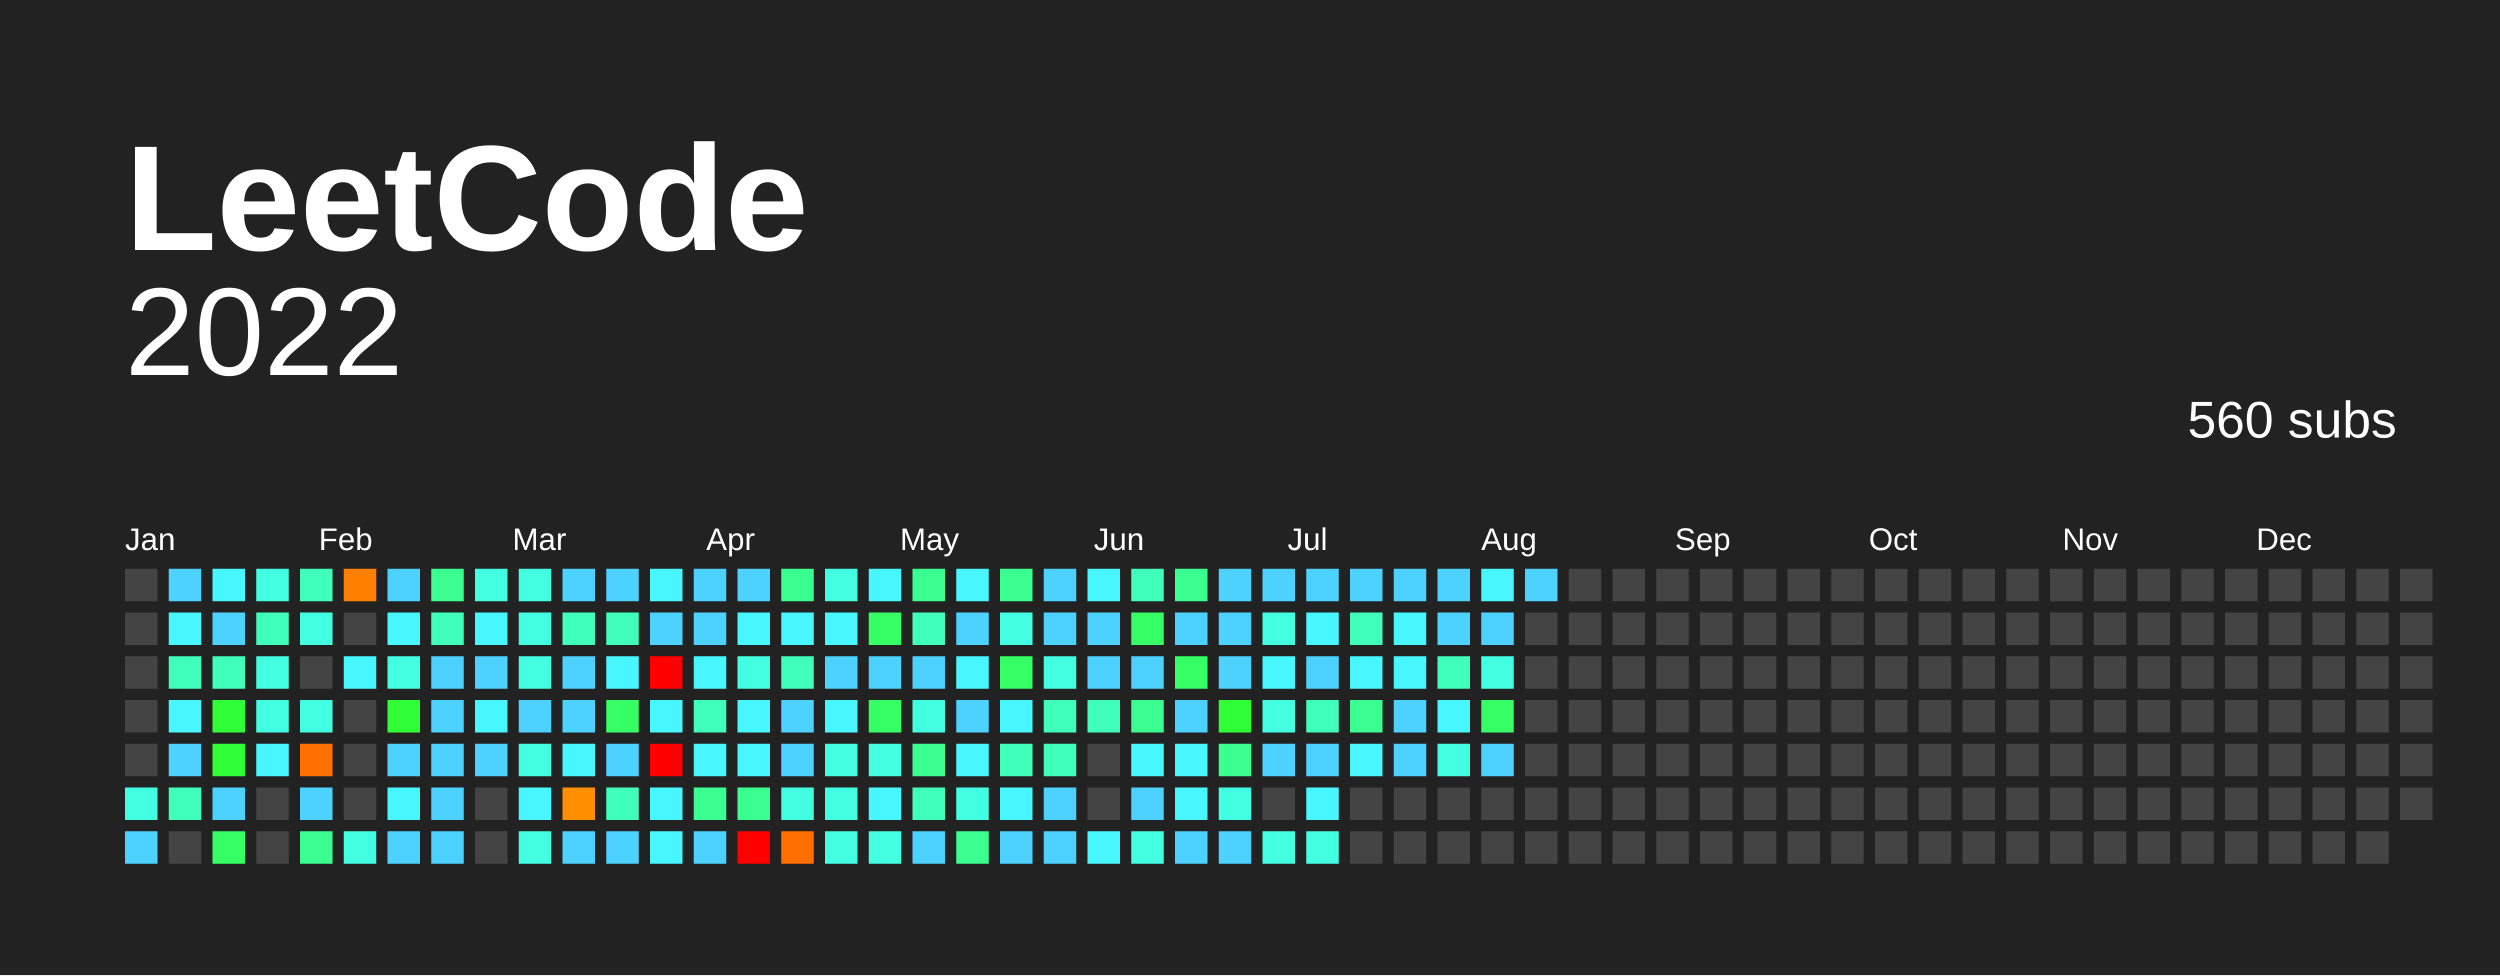
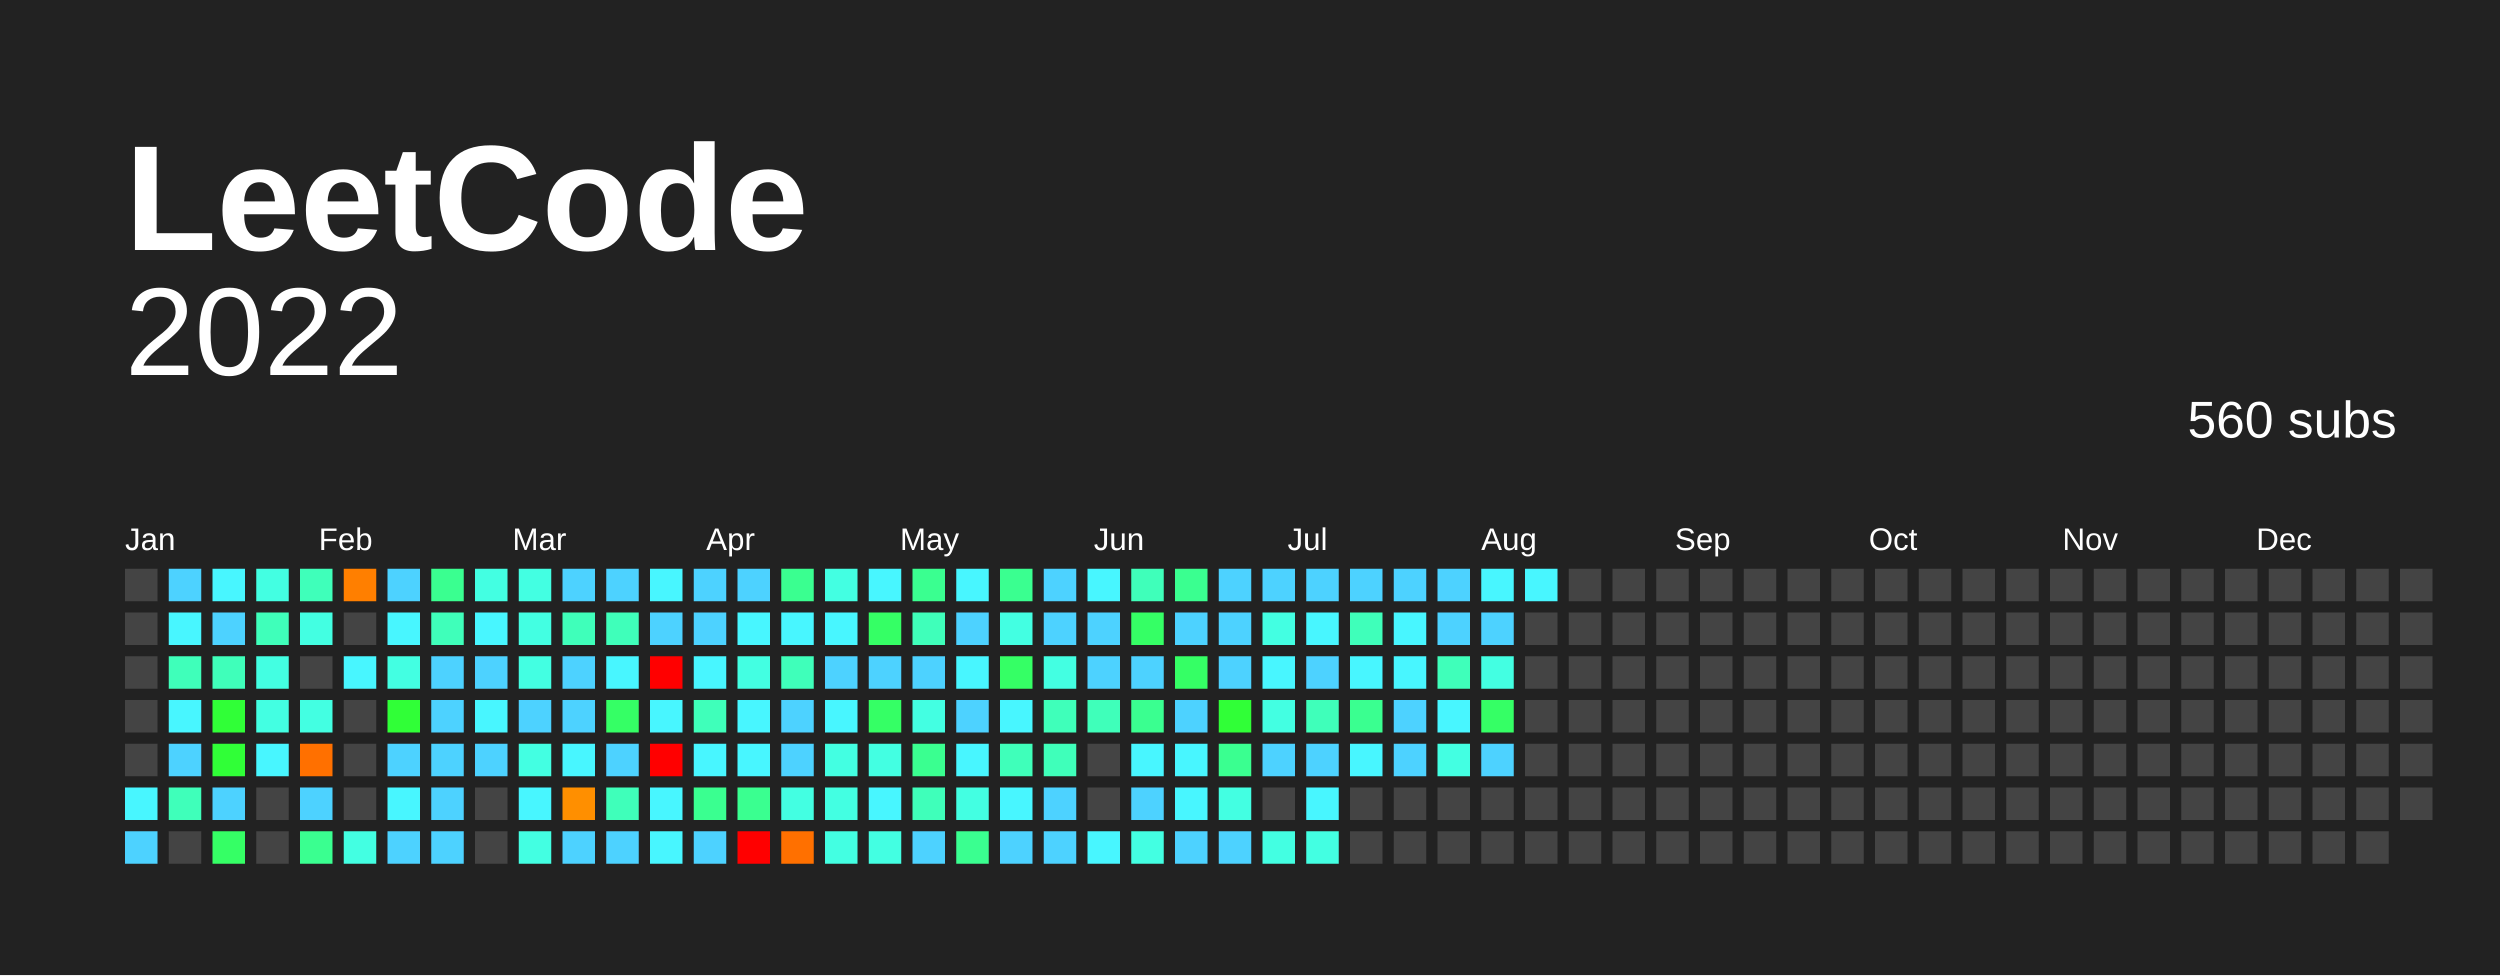
<svg xmlns="http://www.w3.org/2000/svg" baseProfile="full" height="78mm" version="1.1" viewBox="0,0,200,78" width="200mm">
  <defs />
  <rect fill="#222222" height="78" width="200" x="0" y="0" />
  <text fill="#FFFFFF" style="font-size:12px; font-family:Arial; font-weight:bold;" x="10" y="20"> LeetCode</text>
  <text alignment-baseline="hanging" fill="#FFFFFF" style="font-size:10.0px; font-family:Arial;" x="10" y="30">2022</text>
  <text alignment-baseline="hanging" fill="#FFFFFF" style="font-size:4.125px; font-family:Arial;" x="175" y="35">560 subs</text>
  <text fill="#FFFFFF" style="font-size:2.5px; font-family:Arial" x="10.0" y="44">Jan</text>
  <text fill="#FFFFFF" style="font-size:2.5px; font-family:Arial" x="25.5" y="44">Feb</text>
  <text fill="#FFFFFF" style="font-size:2.5px; font-family:Arial" x="41.0" y="44">Mar</text>
  <text fill="#FFFFFF" style="font-size:2.5px; font-family:Arial" x="56.5" y="44">Apr</text>
  <text fill="#FFFFFF" style="font-size:2.5px; font-family:Arial" x="72.0" y="44">May</text>
  <text fill="#FFFFFF" style="font-size:2.5px; font-family:Arial" x="87.5" y="44">Jun</text>
  <text fill="#FFFFFF" style="font-size:2.5px; font-family:Arial" x="103.0" y="44">Jul</text>
  <text fill="#FFFFFF" style="font-size:2.5px; font-family:Arial" x="118.5" y="44">Aug</text>
  <text fill="#FFFFFF" style="font-size:2.5px; font-family:Arial" x="134.0" y="44">Sep</text>
  <text fill="#FFFFFF" style="font-size:2.5px; font-family:Arial" x="149.5" y="44">Oct</text>
  <text fill="#FFFFFF" style="font-size:2.5px; font-family:Arial" x="165.0" y="44">Nov</text>
  <text fill="#FFFFFF" style="font-size:2.5px; font-family:Arial" x="180.5" y="44">Dec</text>
  <rect fill="#444444" height="2.6" width="2.6" x="10.0" y="45.5" />
  <rect fill="#444444" height="2.6" width="2.6" x="10.0" y="49.0" />
  <rect fill="#444444" height="2.6" width="2.6" x="10.0" y="52.5" />
  <rect fill="#444444" height="2.6" width="2.6" x="10.0" y="56.0" />
  <rect fill="#444444" height="2.6" width="2.6" x="10.0" y="59.5" />
-   <rect fill="#43ffe2" height="2.6" width="2.6" x="10.0" y="63.0" />
+   <rect fill="#48f6ff" height="2.6" width="2.6" x="10.0" y="63.0" />
  <rect fill="#4dd2ff" height="2.6" width="2.6" x="10.0" y="66.5" />
  <rect fill="#4dd2ff" height="2.6" width="2.6" x="13.5" y="45.5" />
  <rect fill="#48f6ff" height="2.6" width="2.6" x="13.5" y="49.0" />
  <rect fill="#3fffba" height="2.6" width="2.6" x="13.5" y="52.5" />
  <rect fill="#48f6ff" height="2.6" width="2.6" x="13.5" y="56.0" />
  <rect fill="#4dd2ff" height="2.6" width="2.6" x="13.5" y="59.5" />
  <rect fill="#3fffba" height="2.6" width="2.6" x="13.5" y="63.0" />
  <rect fill="#444444" height="2.6" width="2.6" x="13.5" y="66.5" />
  <rect fill="#48f6ff" height="2.6" width="2.6" x="17.0" y="45.5" />
  <rect fill="#4dd2ff" height="2.6" width="2.6" x="17.0" y="49.0" />
  <rect fill="#3fffba" height="2.6" width="2.6" x="17.0" y="52.5" />
  <rect fill="#30ff37" height="2.6" width="2.6" x="17.0" y="56.0" />
  <rect fill="#30ff37" height="2.6" width="2.6" x="17.0" y="59.5" />
  <rect fill="#4dd2ff" height="2.6" width="2.6" x="17.0" y="63.0" />
  <rect fill="#35ff65" height="2.6" width="2.6" x="17.0" y="66.5" />
  <rect fill="#43ffe2" height="2.6" width="2.6" x="20.5" y="45.5" />
  <rect fill="#3fffba" height="2.6" width="2.6" x="20.5" y="49.0" />
  <rect fill="#43ffe2" height="2.6" width="2.6" x="20.5" y="52.5" />
  <rect fill="#43ffe2" height="2.6" width="2.6" x="20.5" y="56.0" />
  <rect fill="#48f6ff" height="2.6" width="2.6" x="20.5" y="59.5" />
  <rect fill="#444444" height="2.6" width="2.6" x="20.5" y="63.0" />
  <rect fill="#444444" height="2.6" width="2.6" x="20.5" y="66.5" />
  <rect fill="#3fffba" height="2.6" width="2.6" x="24.0" y="45.5" />
  <rect fill="#43ffe2" height="2.6" width="2.6" x="24.0" y="49.0" />
  <rect fill="#444444" height="2.6" width="2.6" x="24.0" y="52.5" />
  <rect fill="#43ffe2" height="2.6" width="2.6" x="24.0" y="56.0" />
  <rect fill="#ff7000" height="2.6" width="2.6" x="24.0" y="59.5" />
  <rect fill="#4dd2ff" height="2.6" width="2.6" x="24.0" y="63.0" />
  <rect fill="#3aff90" height="2.6" width="2.6" x="24.0" y="66.5" />
  <rect fill="#ff7f00" height="2.6" width="2.6" x="27.5" y="45.5" />
  <rect fill="#444444" height="2.6" width="2.6" x="27.5" y="49.0" />
  <rect fill="#48f6ff" height="2.6" width="2.6" x="27.5" y="52.5" />
  <rect fill="#444444" height="2.6" width="2.6" x="27.5" y="56.0" />
  <rect fill="#444444" height="2.6" width="2.6" x="27.5" y="59.5" />
  <rect fill="#444444" height="2.6" width="2.6" x="27.5" y="63.0" />
  <rect fill="#43ffe2" height="2.6" width="2.6" x="27.5" y="66.5" />
  <rect fill="#4dd2ff" height="2.6" width="2.6" x="31.0" y="45.5" />
  <rect fill="#48f6ff" height="2.6" width="2.6" x="31.0" y="49.0" />
  <rect fill="#43ffe2" height="2.6" width="2.6" x="31.0" y="52.5" />
  <rect fill="#30ff37" height="2.6" width="2.6" x="31.0" y="56.0" />
  <rect fill="#4dd2ff" height="2.6" width="2.6" x="31.0" y="59.5" />
  <rect fill="#48f6ff" height="2.6" width="2.6" x="31.0" y="63.0" />
  <rect fill="#4dd2ff" height="2.6" width="2.6" x="31.0" y="66.5" />
  <rect fill="#3aff90" height="2.6" width="2.6" x="34.5" y="45.5" />
  <rect fill="#3fffba" height="2.6" width="2.6" x="34.5" y="49.0" />
  <rect fill="#4dd2ff" height="2.6" width="2.6" x="34.5" y="52.5" />
  <rect fill="#4dd2ff" height="2.6" width="2.6" x="34.5" y="56.0" />
  <rect fill="#4dd2ff" height="2.6" width="2.6" x="34.5" y="59.5" />
  <rect fill="#4dd2ff" height="2.6" width="2.6" x="34.5" y="63.0" />
  <rect fill="#4dd2ff" height="2.6" width="2.6" x="34.5" y="66.5" />
  <rect fill="#43ffe2" height="2.6" width="2.6" x="38.0" y="45.5" />
  <rect fill="#48f6ff" height="2.6" width="2.6" x="38.0" y="49.0" />
  <rect fill="#4dd2ff" height="2.6" width="2.6" x="38.0" y="52.5" />
  <rect fill="#48f6ff" height="2.6" width="2.6" x="38.0" y="56.0" />
  <rect fill="#4dd2ff" height="2.6" width="2.6" x="38.0" y="59.5" />
  <rect fill="#444444" height="2.6" width="2.6" x="38.0" y="63.0" />
  <rect fill="#444444" height="2.6" width="2.6" x="38.0" y="66.5" />
  <rect fill="#43ffe2" height="2.6" width="2.6" x="41.5" y="45.5" />
  <rect fill="#43ffe2" height="2.6" width="2.6" x="41.5" y="49.0" />
  <rect fill="#43ffe2" height="2.6" width="2.6" x="41.5" y="52.5" />
  <rect fill="#4dd2ff" height="2.6" width="2.6" x="41.5" y="56.0" />
  <rect fill="#43ffe2" height="2.6" width="2.6" x="41.5" y="59.5" />
  <rect fill="#48f6ff" height="2.6" width="2.6" x="41.5" y="63.0" />
  <rect fill="#43ffe2" height="2.6" width="2.6" x="41.5" y="66.5" />
  <rect fill="#4dd2ff" height="2.6" width="2.6" x="45.0" y="45.5" />
  <rect fill="#3fffba" height="2.6" width="2.6" x="45.0" y="49.0" />
  <rect fill="#4dd2ff" height="2.6" width="2.6" x="45.0" y="52.5" />
  <rect fill="#4dd2ff" height="2.6" width="2.6" x="45.0" y="56.0" />
  <rect fill="#48f6ff" height="2.6" width="2.6" x="45.0" y="59.5" />
  <rect fill="#ff8f00" height="2.6" width="2.6" x="45.0" y="63.0" />
  <rect fill="#4dd2ff" height="2.6" width="2.6" x="45.0" y="66.5" />
  <rect fill="#4dd2ff" height="2.6" width="2.6" x="48.5" y="45.5" />
  <rect fill="#3fffba" height="2.6" width="2.6" x="48.5" y="49.0" />
  <rect fill="#48f6ff" height="2.6" width="2.6" x="48.5" y="52.5" />
  <rect fill="#35ff65" height="2.6" width="2.6" x="48.5" y="56.0" />
  <rect fill="#4dd2ff" height="2.6" width="2.6" x="48.5" y="59.5" />
  <rect fill="#3fffba" height="2.6" width="2.6" x="48.5" y="63.0" />
  <rect fill="#4dd2ff" height="2.6" width="2.6" x="48.5" y="66.5" />
  <rect fill="#48f6ff" height="2.6" width="2.6" x="52.0" y="45.5" />
  <rect fill="#4dd2ff" height="2.6" width="2.6" x="52.0" y="49.0" />
  <rect fill="red" height="2.6" width="2.6" x="52.0" y="52.5" />
  <rect fill="#48f6ff" height="2.6" width="2.6" x="52.0" y="56.0" />
  <rect fill="red" height="2.6" width="2.6" x="52.0" y="59.5" />
  <rect fill="#48f6ff" height="2.6" width="2.6" x="52.0" y="63.0" />
  <rect fill="#48f6ff" height="2.6" width="2.6" x="52.0" y="66.5" />
  <rect fill="#4dd2ff" height="2.6" width="2.6" x="55.5" y="45.5" />
  <rect fill="#4dd2ff" height="2.6" width="2.6" x="55.5" y="49.0" />
  <rect fill="#48f6ff" height="2.6" width="2.6" x="55.5" y="52.5" />
  <rect fill="#3fffba" height="2.6" width="2.6" x="55.5" y="56.0" />
  <rect fill="#48f6ff" height="2.6" width="2.6" x="55.5" y="59.5" />
  <rect fill="#3aff90" height="2.6" width="2.6" x="55.5" y="63.0" />
  <rect fill="#4dd2ff" height="2.6" width="2.6" x="55.5" y="66.5" />
  <rect fill="#4dd2ff" height="2.6" width="2.6" x="59.0" y="45.5" />
  <rect fill="#48f6ff" height="2.6" width="2.6" x="59.0" y="49.0" />
  <rect fill="#43ffe2" height="2.6" width="2.6" x="59.0" y="52.5" />
  <rect fill="#48f6ff" height="2.6" width="2.6" x="59.0" y="56.0" />
  <rect fill="#48f6ff" height="2.6" width="2.6" x="59.0" y="59.5" />
  <rect fill="#3aff90" height="2.6" width="2.6" x="59.0" y="63.0" />
  <rect fill="red" height="2.6" width="2.6" x="59.0" y="66.5" />
  <rect fill="#3aff90" height="2.6" width="2.6" x="62.5" y="45.5" />
  <rect fill="#48f6ff" height="2.6" width="2.6" x="62.5" y="49.0" />
  <rect fill="#3fffba" height="2.6" width="2.6" x="62.5" y="52.5" />
  <rect fill="#4dd2ff" height="2.6" width="2.6" x="62.5" y="56.0" />
  <rect fill="#4dd2ff" height="2.6" width="2.6" x="62.5" y="59.5" />
  <rect fill="#43ffe2" height="2.6" width="2.6" x="62.5" y="63.0" />
  <rect fill="#ff7000" height="2.6" width="2.6" x="62.5" y="66.5" />
  <rect fill="#43ffe2" height="2.6" width="2.6" x="66.0" y="45.5" />
  <rect fill="#48f6ff" height="2.6" width="2.6" x="66.0" y="49.0" />
  <rect fill="#4dd2ff" height="2.6" width="2.6" x="66.0" y="52.5" />
  <rect fill="#48f6ff" height="2.6" width="2.6" x="66.0" y="56.0" />
  <rect fill="#43ffe2" height="2.6" width="2.6" x="66.0" y="59.5" />
  <rect fill="#43ffe2" height="2.6" width="2.6" x="66.0" y="63.0" />
  <rect fill="#43ffe2" height="2.6" width="2.6" x="66.0" y="66.5" />
  <rect fill="#48f6ff" height="2.6" width="2.6" x="69.5" y="45.5" />
  <rect fill="#35ff65" height="2.6" width="2.6" x="69.5" y="49.0" />
  <rect fill="#4dd2ff" height="2.6" width="2.6" x="69.5" y="52.5" />
  <rect fill="#35ff65" height="2.6" width="2.6" x="69.5" y="56.0" />
  <rect fill="#43ffe2" height="2.6" width="2.6" x="69.5" y="59.5" />
  <rect fill="#48f6ff" height="2.6" width="2.6" x="69.5" y="63.0" />
  <rect fill="#43ffe2" height="2.6" width="2.6" x="69.5" y="66.5" />
  <rect fill="#3aff90" height="2.6" width="2.6" x="73.0" y="45.5" />
  <rect fill="#3fffba" height="2.6" width="2.6" x="73.0" y="49.0" />
  <rect fill="#4dd2ff" height="2.6" width="2.6" x="73.0" y="52.5" />
  <rect fill="#43ffe2" height="2.6" width="2.6" x="73.0" y="56.0" />
  <rect fill="#3aff90" height="2.6" width="2.6" x="73.0" y="59.5" />
  <rect fill="#3fffba" height="2.6" width="2.6" x="73.0" y="63.0" />
  <rect fill="#4dd2ff" height="2.6" width="2.6" x="73.0" y="66.5" />
  <rect fill="#48f6ff" height="2.6" width="2.6" x="76.5" y="45.5" />
  <rect fill="#4dd2ff" height="2.6" width="2.6" x="76.5" y="49.0" />
  <rect fill="#48f6ff" height="2.6" width="2.6" x="76.5" y="52.5" />
  <rect fill="#4dd2ff" height="2.6" width="2.6" x="76.5" y="56.0" />
  <rect fill="#48f6ff" height="2.6" width="2.6" x="76.5" y="59.5" />
  <rect fill="#43ffe2" height="2.6" width="2.6" x="76.5" y="63.0" />
  <rect fill="#3aff90" height="2.6" width="2.6" x="76.5" y="66.5" />
  <rect fill="#3aff90" height="2.6" width="2.6" x="80.0" y="45.5" />
  <rect fill="#43ffe2" height="2.6" width="2.6" x="80.0" y="49.0" />
  <rect fill="#35ff65" height="2.6" width="2.6" x="80.0" y="52.5" />
  <rect fill="#48f6ff" height="2.6" width="2.6" x="80.0" y="56.0" />
  <rect fill="#3fffba" height="2.6" width="2.6" x="80.0" y="59.5" />
  <rect fill="#48f6ff" height="2.6" width="2.6" x="80.0" y="63.0" />
  <rect fill="#4dd2ff" height="2.6" width="2.6" x="80.0" y="66.5" />
  <rect fill="#4dd2ff" height="2.6" width="2.6" x="83.5" y="45.5" />
  <rect fill="#4dd2ff" height="2.6" width="2.6" x="83.5" y="49.0" />
  <rect fill="#43ffe2" height="2.6" width="2.6" x="83.5" y="52.5" />
  <rect fill="#3fffba" height="2.6" width="2.6" x="83.5" y="56.0" />
  <rect fill="#3fffba" height="2.6" width="2.6" x="83.5" y="59.5" />
  <rect fill="#4dd2ff" height="2.6" width="2.6" x="83.5" y="63.0" />
  <rect fill="#4dd2ff" height="2.6" width="2.6" x="83.5" y="66.5" />
  <rect fill="#48f6ff" height="2.6" width="2.6" x="87.0" y="45.5" />
  <rect fill="#4dd2ff" height="2.6" width="2.6" x="87.0" y="49.0" />
  <rect fill="#4dd2ff" height="2.6" width="2.6" x="87.0" y="52.5" />
  <rect fill="#3fffba" height="2.6" width="2.6" x="87.0" y="56.0" />
  <rect fill="#444444" height="2.6" width="2.6" x="87.0" y="59.5" />
  <rect fill="#444444" height="2.6" width="2.6" x="87.0" y="63.0" />
  <rect fill="#48f6ff" height="2.6" width="2.6" x="87.0" y="66.5" />
  <rect fill="#3fffba" height="2.6" width="2.6" x="90.5" y="45.5" />
  <rect fill="#35ff65" height="2.6" width="2.6" x="90.5" y="49.0" />
  <rect fill="#4dd2ff" height="2.6" width="2.6" x="90.5" y="52.5" />
  <rect fill="#3aff90" height="2.6" width="2.6" x="90.5" y="56.0" />
  <rect fill="#48f6ff" height="2.6" width="2.6" x="90.5" y="59.5" />
  <rect fill="#4dd2ff" height="2.6" width="2.6" x="90.5" y="63.0" />
  <rect fill="#43ffe2" height="2.6" width="2.6" x="90.5" y="66.5" />
  <rect fill="#3aff90" height="2.6" width="2.6" x="94.0" y="45.5" />
  <rect fill="#4dd2ff" height="2.6" width="2.6" x="94.0" y="49.0" />
  <rect fill="#35ff65" height="2.6" width="2.6" x="94.0" y="52.5" />
  <rect fill="#4dd2ff" height="2.6" width="2.6" x="94.0" y="56.0" />
  <rect fill="#48f6ff" height="2.6" width="2.6" x="94.0" y="59.5" />
  <rect fill="#48f6ff" height="2.6" width="2.6" x="94.0" y="63.0" />
  <rect fill="#4dd2ff" height="2.6" width="2.6" x="94.0" y="66.5" />
  <rect fill="#4dd2ff" height="2.6" width="2.6" x="97.5" y="45.5" />
  <rect fill="#4dd2ff" height="2.6" width="2.6" x="97.5" y="49.0" />
  <rect fill="#4dd2ff" height="2.6" width="2.6" x="97.5" y="52.5" />
  <rect fill="#30ff37" height="2.6" width="2.6" x="97.5" y="56.0" />
  <rect fill="#3aff90" height="2.6" width="2.6" x="97.5" y="59.5" />
  <rect fill="#43ffe2" height="2.6" width="2.6" x="97.5" y="63.0" />
  <rect fill="#4dd2ff" height="2.6" width="2.6" x="97.5" y="66.5" />
  <rect fill="#4dd2ff" height="2.6" width="2.6" x="101.0" y="45.5" />
  <rect fill="#43ffe2" height="2.6" width="2.6" x="101.0" y="49.0" />
  <rect fill="#48f6ff" height="2.6" width="2.6" x="101.0" y="52.5" />
  <rect fill="#43ffe2" height="2.6" width="2.6" x="101.0" y="56.0" />
  <rect fill="#4dd2ff" height="2.6" width="2.6" x="101.0" y="59.5" />
  <rect fill="#444444" height="2.6" width="2.6" x="101.0" y="63.0" />
  <rect fill="#43ffe2" height="2.6" width="2.6" x="101.0" y="66.5" />
  <rect fill="#4dd2ff" height="2.6" width="2.6" x="104.5" y="45.5" />
  <rect fill="#48f6ff" height="2.6" width="2.6" x="104.5" y="49.0" />
  <rect fill="#4dd2ff" height="2.6" width="2.6" x="104.5" y="52.5" />
  <rect fill="#3fffba" height="2.6" width="2.6" x="104.5" y="56.0" />
  <rect fill="#4dd2ff" height="2.6" width="2.6" x="104.5" y="59.5" />
  <rect fill="#48f6ff" height="2.6" width="2.6" x="104.5" y="63.0" />
  <rect fill="#43ffe2" height="2.6" width="2.6" x="104.5" y="66.5" />
  <rect fill="#4dd2ff" height="2.6" width="2.6" x="108.0" y="45.5" />
  <rect fill="#3fffba" height="2.6" width="2.6" x="108.0" y="49.0" />
  <rect fill="#48f6ff" height="2.6" width="2.6" x="108.0" y="52.5" />
  <rect fill="#3aff90" height="2.6" width="2.6" x="108.0" y="56.0" />
  <rect fill="#48f6ff" height="2.6" width="2.6" x="108.0" y="59.5" />
  <rect fill="#444444" height="2.6" width="2.6" x="108.0" y="63.0" />
  <rect fill="#444444" height="2.6" width="2.6" x="108.0" y="66.5" />
  <rect fill="#4dd2ff" height="2.6" width="2.6" x="111.5" y="45.5" />
  <rect fill="#48f6ff" height="2.6" width="2.6" x="111.5" y="49.0" />
  <rect fill="#48f6ff" height="2.6" width="2.6" x="111.5" y="52.5" />
  <rect fill="#4dd2ff" height="2.6" width="2.6" x="111.5" y="56.0" />
  <rect fill="#4dd2ff" height="2.6" width="2.6" x="111.5" y="59.5" />
  <rect fill="#444444" height="2.6" width="2.6" x="111.5" y="63.0" />
  <rect fill="#444444" height="2.6" width="2.6" x="111.5" y="66.5" />
  <rect fill="#4dd2ff" height="2.6" width="2.6" x="115.0" y="45.5" />
  <rect fill="#4dd2ff" height="2.6" width="2.6" x="115.0" y="49.0" />
  <rect fill="#3fffba" height="2.6" width="2.6" x="115.0" y="52.5" />
  <rect fill="#48f6ff" height="2.6" width="2.6" x="115.0" y="56.0" />
  <rect fill="#43ffe2" height="2.6" width="2.6" x="115.0" y="59.5" />
  <rect fill="#444444" height="2.6" width="2.6" x="115.0" y="63.0" />
  <rect fill="#444444" height="2.6" width="2.6" x="115.0" y="66.5" />
  <rect fill="#48f6ff" height="2.6" width="2.6" x="118.5" y="45.5" />
  <rect fill="#4dd2ff" height="2.6" width="2.6" x="118.5" y="49.0" />
  <rect fill="#43ffe2" height="2.6" width="2.6" x="118.5" y="52.5" />
  <rect fill="#35ff65" height="2.6" width="2.6" x="118.5" y="56.0" />
  <rect fill="#4dd2ff" height="2.6" width="2.6" x="118.5" y="59.5" />
  <rect fill="#444444" height="2.6" width="2.6" x="118.5" y="63.0" />
  <rect fill="#444444" height="2.6" width="2.6" x="118.5" y="66.5" />
-   <rect fill="#4dd2ff" height="2.6" width="2.6" x="122.0" y="45.5" />
+   <rect fill="#48f6ff" height="2.6" width="2.6" x="122.0" y="45.5" />
  <rect fill="#444444" height="2.6" width="2.6" x="122.0" y="49.0" />
  <rect fill="#444444" height="2.6" width="2.6" x="122.0" y="52.5" />
  <rect fill="#444444" height="2.6" width="2.6" x="122.0" y="56.0" />
  <rect fill="#444444" height="2.6" width="2.6" x="122.0" y="59.5" />
  <rect fill="#444444" height="2.6" width="2.6" x="122.0" y="63.0" />
  <rect fill="#444444" height="2.6" width="2.6" x="122.0" y="66.5" />
  <rect fill="#444444" height="2.6" width="2.6" x="125.5" y="45.5" />
  <rect fill="#444444" height="2.6" width="2.6" x="125.5" y="49.0" />
  <rect fill="#444444" height="2.6" width="2.6" x="125.5" y="52.5" />
  <rect fill="#444444" height="2.6" width="2.6" x="125.5" y="56.0" />
  <rect fill="#444444" height="2.6" width="2.6" x="125.5" y="59.5" />
  <rect fill="#444444" height="2.6" width="2.6" x="125.5" y="63.0" />
  <rect fill="#444444" height="2.6" width="2.6" x="125.5" y="66.5" />
  <rect fill="#444444" height="2.6" width="2.6" x="129.0" y="45.5" />
  <rect fill="#444444" height="2.6" width="2.6" x="129.0" y="49.0" />
  <rect fill="#444444" height="2.6" width="2.6" x="129.0" y="52.5" />
  <rect fill="#444444" height="2.6" width="2.6" x="129.0" y="56.0" />
  <rect fill="#444444" height="2.6" width="2.6" x="129.0" y="59.5" />
  <rect fill="#444444" height="2.6" width="2.6" x="129.0" y="63.0" />
  <rect fill="#444444" height="2.6" width="2.6" x="129.0" y="66.5" />
  <rect fill="#444444" height="2.6" width="2.6" x="132.5" y="45.5" />
  <rect fill="#444444" height="2.6" width="2.6" x="132.5" y="49.0" />
  <rect fill="#444444" height="2.6" width="2.6" x="132.5" y="52.5" />
  <rect fill="#444444" height="2.6" width="2.6" x="132.5" y="56.0" />
  <rect fill="#444444" height="2.6" width="2.6" x="132.5" y="59.5" />
  <rect fill="#444444" height="2.6" width="2.6" x="132.5" y="63.0" />
  <rect fill="#444444" height="2.6" width="2.6" x="132.5" y="66.5" />
  <rect fill="#444444" height="2.6" width="2.6" x="136.0" y="45.5" />
  <rect fill="#444444" height="2.6" width="2.6" x="136.0" y="49.0" />
  <rect fill="#444444" height="2.6" width="2.6" x="136.0" y="52.5" />
  <rect fill="#444444" height="2.6" width="2.6" x="136.0" y="56.0" />
  <rect fill="#444444" height="2.6" width="2.6" x="136.0" y="59.5" />
  <rect fill="#444444" height="2.6" width="2.6" x="136.0" y="63.0" />
  <rect fill="#444444" height="2.6" width="2.6" x="136.0" y="66.5" />
  <rect fill="#444444" height="2.6" width="2.6" x="139.5" y="45.5" />
  <rect fill="#444444" height="2.6" width="2.6" x="139.5" y="49.0" />
  <rect fill="#444444" height="2.6" width="2.6" x="139.5" y="52.5" />
  <rect fill="#444444" height="2.6" width="2.6" x="139.5" y="56.0" />
  <rect fill="#444444" height="2.6" width="2.6" x="139.5" y="59.5" />
  <rect fill="#444444" height="2.6" width="2.6" x="139.5" y="63.0" />
  <rect fill="#444444" height="2.6" width="2.6" x="139.5" y="66.5" />
  <rect fill="#444444" height="2.6" width="2.6" x="143.0" y="45.5" />
  <rect fill="#444444" height="2.6" width="2.6" x="143.0" y="49.0" />
  <rect fill="#444444" height="2.6" width="2.6" x="143.0" y="52.5" />
  <rect fill="#444444" height="2.6" width="2.6" x="143.0" y="56.0" />
  <rect fill="#444444" height="2.6" width="2.6" x="143.0" y="59.5" />
  <rect fill="#444444" height="2.6" width="2.6" x="143.0" y="63.0" />
  <rect fill="#444444" height="2.6" width="2.6" x="143.0" y="66.5" />
  <rect fill="#444444" height="2.6" width="2.6" x="146.5" y="45.5" />
  <rect fill="#444444" height="2.6" width="2.6" x="146.5" y="49.0" />
  <rect fill="#444444" height="2.6" width="2.6" x="146.5" y="52.5" />
  <rect fill="#444444" height="2.6" width="2.6" x="146.5" y="56.0" />
  <rect fill="#444444" height="2.6" width="2.6" x="146.5" y="59.5" />
  <rect fill="#444444" height="2.6" width="2.6" x="146.5" y="63.0" />
  <rect fill="#444444" height="2.6" width="2.6" x="146.5" y="66.5" />
  <rect fill="#444444" height="2.6" width="2.6" x="150.0" y="45.5" />
  <rect fill="#444444" height="2.6" width="2.6" x="150.0" y="49.0" />
  <rect fill="#444444" height="2.6" width="2.6" x="150.0" y="52.5" />
  <rect fill="#444444" height="2.6" width="2.6" x="150.0" y="56.0" />
  <rect fill="#444444" height="2.6" width="2.6" x="150.0" y="59.5" />
  <rect fill="#444444" height="2.6" width="2.6" x="150.0" y="63.0" />
  <rect fill="#444444" height="2.6" width="2.6" x="150.0" y="66.5" />
  <rect fill="#444444" height="2.6" width="2.6" x="153.5" y="45.5" />
  <rect fill="#444444" height="2.6" width="2.6" x="153.5" y="49.0" />
  <rect fill="#444444" height="2.6" width="2.6" x="153.5" y="52.5" />
  <rect fill="#444444" height="2.6" width="2.6" x="153.5" y="56.0" />
  <rect fill="#444444" height="2.6" width="2.6" x="153.5" y="59.5" />
  <rect fill="#444444" height="2.6" width="2.6" x="153.5" y="63.0" />
  <rect fill="#444444" height="2.6" width="2.6" x="153.5" y="66.5" />
  <rect fill="#444444" height="2.6" width="2.6" x="157.0" y="45.5" />
  <rect fill="#444444" height="2.6" width="2.6" x="157.0" y="49.0" />
  <rect fill="#444444" height="2.6" width="2.6" x="157.0" y="52.5" />
  <rect fill="#444444" height="2.6" width="2.6" x="157.0" y="56.0" />
  <rect fill="#444444" height="2.6" width="2.6" x="157.0" y="59.5" />
  <rect fill="#444444" height="2.6" width="2.6" x="157.0" y="63.0" />
  <rect fill="#444444" height="2.6" width="2.6" x="157.0" y="66.5" />
  <rect fill="#444444" height="2.6" width="2.6" x="160.5" y="45.5" />
  <rect fill="#444444" height="2.6" width="2.6" x="160.5" y="49.0" />
  <rect fill="#444444" height="2.6" width="2.6" x="160.5" y="52.5" />
  <rect fill="#444444" height="2.6" width="2.6" x="160.5" y="56.0" />
  <rect fill="#444444" height="2.6" width="2.6" x="160.5" y="59.5" />
  <rect fill="#444444" height="2.6" width="2.6" x="160.5" y="63.0" />
  <rect fill="#444444" height="2.6" width="2.6" x="160.5" y="66.5" />
  <rect fill="#444444" height="2.6" width="2.6" x="164.0" y="45.5" />
  <rect fill="#444444" height="2.6" width="2.6" x="164.0" y="49.0" />
  <rect fill="#444444" height="2.6" width="2.6" x="164.0" y="52.5" />
  <rect fill="#444444" height="2.6" width="2.6" x="164.0" y="56.0" />
  <rect fill="#444444" height="2.6" width="2.6" x="164.0" y="59.5" />
  <rect fill="#444444" height="2.6" width="2.6" x="164.0" y="63.0" />
  <rect fill="#444444" height="2.6" width="2.6" x="164.0" y="66.5" />
  <rect fill="#444444" height="2.6" width="2.6" x="167.5" y="45.5" />
  <rect fill="#444444" height="2.6" width="2.6" x="167.5" y="49.0" />
  <rect fill="#444444" height="2.6" width="2.6" x="167.5" y="52.5" />
  <rect fill="#444444" height="2.6" width="2.6" x="167.5" y="56.0" />
  <rect fill="#444444" height="2.6" width="2.6" x="167.5" y="59.5" />
  <rect fill="#444444" height="2.6" width="2.6" x="167.5" y="63.0" />
  <rect fill="#444444" height="2.6" width="2.6" x="167.5" y="66.5" />
  <rect fill="#444444" height="2.6" width="2.6" x="171.0" y="45.5" />
  <rect fill="#444444" height="2.6" width="2.6" x="171.0" y="49.0" />
  <rect fill="#444444" height="2.6" width="2.6" x="171.0" y="52.5" />
  <rect fill="#444444" height="2.6" width="2.6" x="171.0" y="56.0" />
  <rect fill="#444444" height="2.6" width="2.6" x="171.0" y="59.5" />
  <rect fill="#444444" height="2.6" width="2.6" x="171.0" y="63.0" />
  <rect fill="#444444" height="2.6" width="2.6" x="171.0" y="66.5" />
  <rect fill="#444444" height="2.6" width="2.6" x="174.5" y="45.5" />
  <rect fill="#444444" height="2.6" width="2.6" x="174.5" y="49.0" />
  <rect fill="#444444" height="2.6" width="2.6" x="174.5" y="52.5" />
  <rect fill="#444444" height="2.6" width="2.6" x="174.5" y="56.0" />
  <rect fill="#444444" height="2.6" width="2.6" x="174.5" y="59.5" />
  <rect fill="#444444" height="2.6" width="2.6" x="174.5" y="63.0" />
  <rect fill="#444444" height="2.6" width="2.6" x="174.5" y="66.5" />
  <rect fill="#444444" height="2.6" width="2.6" x="178.0" y="45.5" />
  <rect fill="#444444" height="2.6" width="2.6" x="178.0" y="49.0" />
  <rect fill="#444444" height="2.6" width="2.6" x="178.0" y="52.5" />
  <rect fill="#444444" height="2.6" width="2.6" x="178.0" y="56.0" />
  <rect fill="#444444" height="2.6" width="2.6" x="178.0" y="59.5" />
  <rect fill="#444444" height="2.6" width="2.6" x="178.0" y="63.0" />
  <rect fill="#444444" height="2.6" width="2.6" x="178.0" y="66.5" />
  <rect fill="#444444" height="2.6" width="2.6" x="181.5" y="45.5" />
  <rect fill="#444444" height="2.6" width="2.6" x="181.5" y="49.0" />
  <rect fill="#444444" height="2.6" width="2.6" x="181.5" y="52.5" />
  <rect fill="#444444" height="2.6" width="2.6" x="181.5" y="56.0" />
  <rect fill="#444444" height="2.6" width="2.6" x="181.5" y="59.5" />
  <rect fill="#444444" height="2.6" width="2.6" x="181.5" y="63.0" />
  <rect fill="#444444" height="2.6" width="2.6" x="181.5" y="66.5" />
  <rect fill="#444444" height="2.6" width="2.6" x="185.0" y="45.5" />
  <rect fill="#444444" height="2.6" width="2.6" x="185.0" y="49.0" />
  <rect fill="#444444" height="2.6" width="2.6" x="185.0" y="52.5" />
  <rect fill="#444444" height="2.6" width="2.6" x="185.0" y="56.0" />
  <rect fill="#444444" height="2.6" width="2.6" x="185.0" y="59.5" />
  <rect fill="#444444" height="2.6" width="2.6" x="185.0" y="63.0" />
  <rect fill="#444444" height="2.6" width="2.6" x="185.0" y="66.5" />
  <rect fill="#444444" height="2.6" width="2.6" x="188.5" y="45.5" />
  <rect fill="#444444" height="2.6" width="2.6" x="188.5" y="49.0" />
  <rect fill="#444444" height="2.6" width="2.6" x="188.5" y="52.5" />
  <rect fill="#444444" height="2.6" width="2.6" x="188.5" y="56.0" />
  <rect fill="#444444" height="2.6" width="2.6" x="188.5" y="59.5" />
  <rect fill="#444444" height="2.6" width="2.6" x="188.5" y="63.0" />
  <rect fill="#444444" height="2.6" width="2.6" x="188.5" y="66.5" />
  <rect fill="#444444" height="2.6" width="2.6" x="192.0" y="45.5" />
  <rect fill="#444444" height="2.6" width="2.6" x="192.0" y="49.0" />
  <rect fill="#444444" height="2.6" width="2.6" x="192.0" y="52.5" />
  <rect fill="#444444" height="2.6" width="2.6" x="192.0" y="56.0" />
  <rect fill="#444444" height="2.6" width="2.6" x="192.0" y="59.5" />
  <rect fill="#444444" height="2.6" width="2.6" x="192.0" y="63.0" />
</svg>
